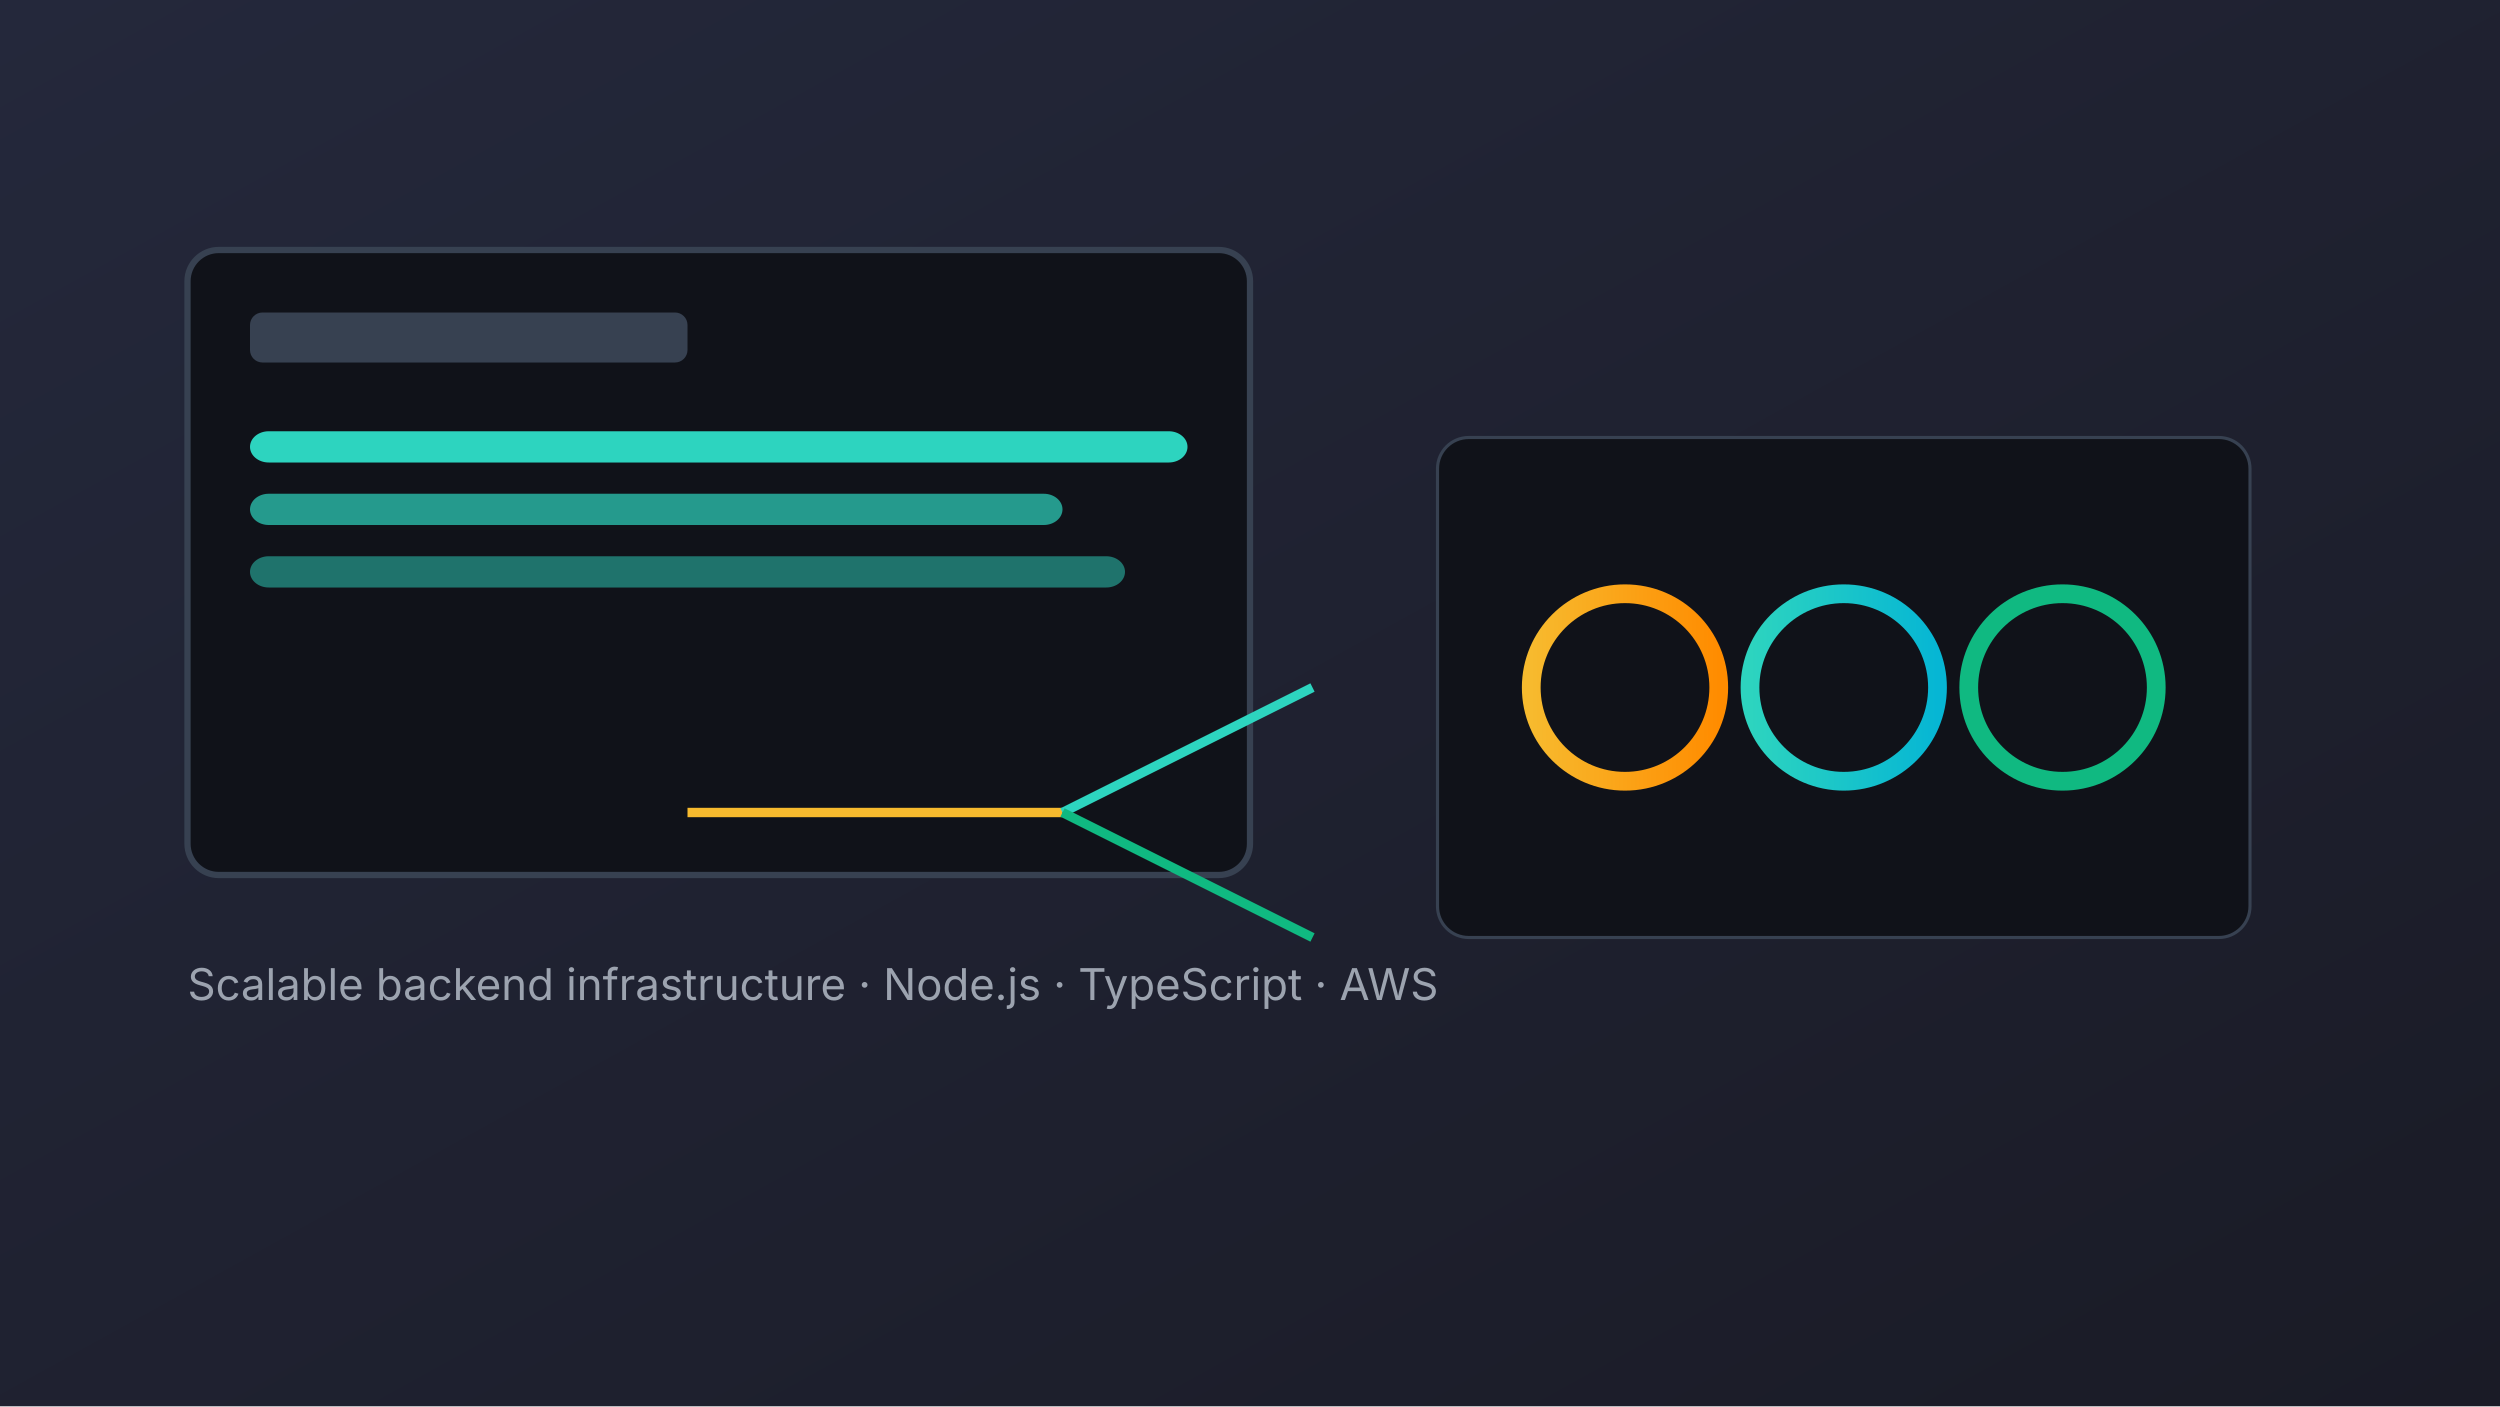
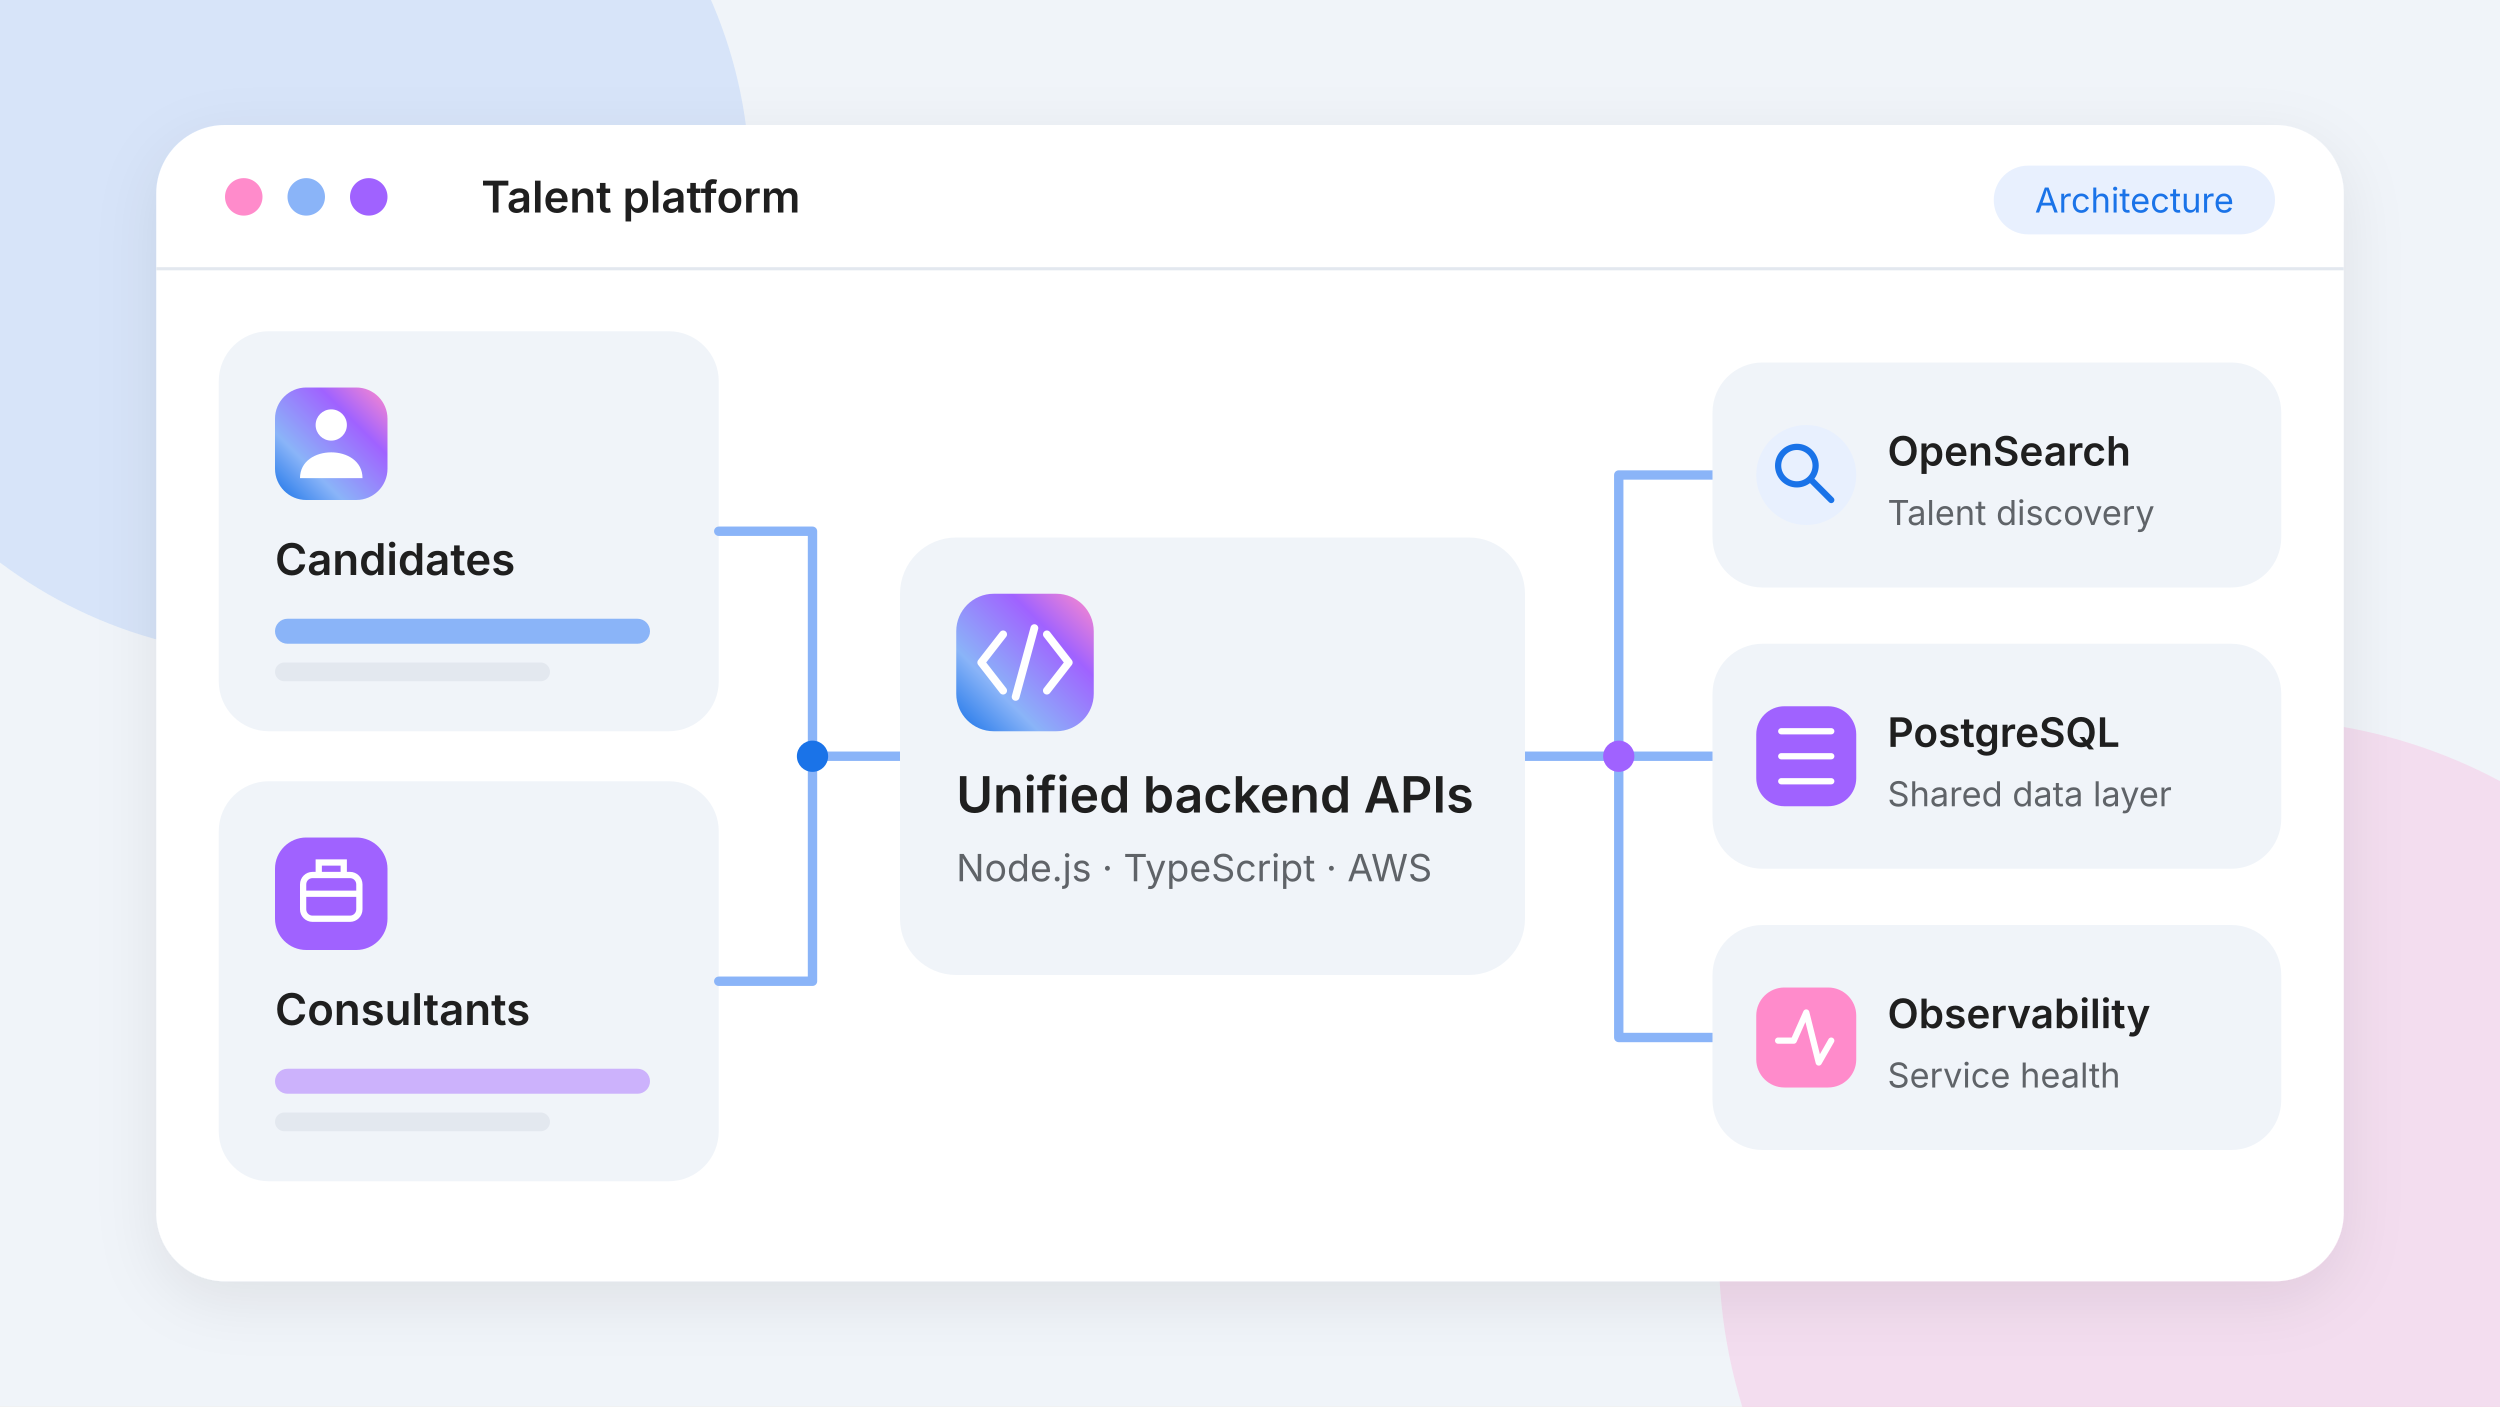
- <svg xmlns="http://www.w3.org/2000/svg" width="800" height="450" viewBox="0 0 800 450">
+ <svg xmlns="http://www.w3.org/2000/svg" viewBox="0 0 800 450" role="img" aria-label="Recruitment platform backend architecture illustration">
  <defs>
-     <linearGradient id="bg1" x1="0" x2="1" y1="0" y2="1">
-       <stop offset="0%" stop-color="#24283b" />
-       <stop offset="100%" stop-color="#1a1b26" />
+     <linearGradient id="aurora" x1="0" y1="1" x2="1" y2="0">
+       <stop offset="0" stop-color="#1A73E8" />
+       <stop offset="0.3" stop-color="#8AB4F8" />
+       <stop offset="0.7" stop-color="#A062FF" />
+       <stop offset="1" stop-color="#FF8BCB" />
    </linearGradient>
-     <linearGradient id="gold1" x1="0" x2="1" y1="0" y2="0" gradientUnits="objectBoundingBox">
-       <stop offset="0%" stop-color="#f7ba2e" />
-       <stop offset="100%" stop-color="#ff8c00" />
-     </linearGradient>
-     <linearGradient id="teal1" x1="0" x2="1" y1="0" y2="0" gradientUnits="objectBoundingBox">
-       <stop offset="0%" stop-color="#2dd4bf" />
-       <stop offset="100%" stop-color="#06b6d4" />
-     </linearGradient>
+     <filter id="shadow" x="-10%" y="-10%" width="120%" height="130%">
+       <feDropShadow dx="0" dy="6" stdDeviation="10" flood-color="#000" flood-opacity="0.08" />
+     </filter>
  </defs>
-   <rect width="100%" height="100%" fill="url(#bg1)" />
-   <g transform="translate(60,80)">
-     <rect x="0" y="0" rx="10" ry="10" width="340" height="200" fill="#101219" stroke="#374151" stroke-width="2" />
-     <rect x="20" y="20" rx="4" ry="4" width="140" height="16" fill="#374151" />
-     <rect x="20" y="58" rx="6" ry="6" width="300" height="10" fill="#2dd4bf" />
-     <rect x="20" y="78" rx="6" ry="6" width="260" height="10" fill="#2dd4bf" opacity="0.7" />
-     <rect x="20" y="98" rx="6" ry="6" width="280" height="10" fill="#2dd4bf" opacity="0.5" />
+   <rect width="800" height="450" fill="#F0F4F9" />
+   <circle cx="90" cy="60" r="150" fill="#8AB4F8" opacity="0.25" />
+   <circle cx="720" cy="400" r="170" fill="#FF8BCB" opacity="0.22" />
+   <rect x="50" y="40" width="700" height="370" rx="22" fill="#fff" filter="url(#shadow)" />
+   <line x1="50" y1="86" x2="750" y2="86" stroke="#E3E8EF" />
+   <circle cx="78" cy="63" r="6" fill="#FF8BCB" />
+   <circle cx="98" cy="63" r="6" fill="#8AB4F8" />
+   <circle cx="118" cy="63" r="6" fill="#A062FF" />
+   <text x="154" y="68" font-family="Plus Jakarta Sans, Inter, sans-serif" font-size="14" font-weight="600" fill="#1F1F1F">Talent platform</text>
+   <rect x="638" y="53" width="90" height="22" rx="11" fill="#E8F0FE" />
+   <text x="683" y="68" text-anchor="middle" font-family="Inter, sans-serif" font-size="11" fill="#1A73E8">Architecture</text>
+   <rect x="70" y="106" width="160" height="128" rx="16" fill="#F0F4F9" />
+   <rect x="88" y="124" width="36" height="36" rx="10" fill="url(#aurora)" />
+   <circle cx="106" cy="136" r="5" fill="#fff" />
+   <path d="M96 153 C96 142 116 142 116 153" fill="#fff" />
+   <text x="88" y="184" font-family="Plus Jakarta Sans, Inter, sans-serif" font-size="14" font-weight="600" fill="#1F1F1F">Candidates</text>
+   <rect x="88" y="198" width="120" height="8" rx="4" fill="#8AB4F8" />
+   <rect x="88" y="212" width="88" height="6" rx="3" fill="#E3E8EF" />
+   <rect x="70" y="250" width="160" height="128" rx="16" fill="#F0F4F9" />
+   <rect x="88" y="268" width="36" height="36" rx="10" fill="#A062FF" />
+   <rect x="97" y="280" width="18" height="14" rx="3" fill="none" stroke="#fff" stroke-width="2" />
+   <path d="M102 280 V276 H110 V280 M97 286 H115" fill="none" stroke="#fff" stroke-width="2" />
+   <text x="88" y="328" font-family="Plus Jakarta Sans, Inter, sans-serif" font-size="14" font-weight="600" fill="#1F1F1F">Consultants</text>
+   <rect x="88" y="342" width="120" height="8" rx="4" fill="#A062FF" opacity="0.45" />
+   <rect x="88" y="356" width="88" height="6" rx="3" fill="#E3E8EF" />
+   <g fill="none" stroke="#8AB4F8" stroke-width="3" stroke-linecap="round" stroke-linejoin="round">
+     <path d="M230 170 H260 V242 H288" />
+     <path d="M230 314 H260 V242" />
+     <path d="M488 242 H518 V152 H548" />
+     <path d="M518 242 H548" />
+     <path d="M518 242 V332 H548" />
  </g>
-   <g transform="translate(460,140)">
-     <rect x="0" y="0" rx="10" ry="10" width="260" height="160" fill="#101219" stroke="#374151" />
-     <circle cx="60" cy="80" r="30" fill="none" stroke="url(#gold1)" stroke-width="6" />
-     <circle cx="130" cy="80" r="30" fill="none" stroke="url(#teal1)" stroke-width="6" />
-     <circle cx="200" cy="80" r="30" fill="none" stroke="#10b981" stroke-width="6" />
-   </g>
-   <g transform="translate(220,260)">
-     <path d="M0,0 L120,0" stroke="#f7ba2e" stroke-width="3" />
-     <path d="M120,0 L200,-40" stroke="#2dd4bf" stroke-width="3" />
-     <path d="M120,0 L200,40" stroke="#10b981" stroke-width="3" />
-   </g>
-   <text x="60" y="320" fill="#9ca3af" font-size="14" font-family="Inter, Arial, sans-serif">Scalable backend infrastructure · Node.js · TypeScript · AWS</text>
+   <circle cx="260" cy="242" r="5" fill="#1A73E8" />
+   <circle cx="518" cy="242" r="5" fill="#A062FF" />
+   <rect x="288" y="172" width="200" height="140" rx="18" fill="#F0F4F9" />
+   <rect x="306" y="190" width="44" height="44" rx="12" fill="url(#aurora)" />
+   <path d="M321 203 L314 212 L321 221 M335 203 L342 212 L335 221 M331 201 L325 223" fill="none" stroke="#fff" stroke-width="2.5" stroke-linecap="round" stroke-linejoin="round" />
+   <text x="306" y="260" font-family="Plus Jakarta Sans, Inter, sans-serif" font-size="16" font-weight="600" fill="#1F1F1F">Unified backend APIs</text>
+   <text x="306" y="282" font-family="Inter, sans-serif" font-size="12" fill="#5F6368">Node.js · TypeScript · AWS</text>
+   <rect x="548" y="116" width="182" height="72" rx="16" fill="#F0F4F9" />
+   <circle cx="578" cy="152" r="16" fill="#E8F0FE" />
+   <circle cx="575" cy="149" r="6" fill="none" stroke="#1A73E8" stroke-width="2" />
+   <path d="M580 154 L586 160" stroke="#1A73E8" stroke-width="2" stroke-linecap="round" />
+   <text x="604" y="149" font-family="Inter, sans-serif" font-size="13" font-weight="600" fill="#1F1F1F">OpenSearch</text>
+   <text x="604" y="168" font-family="Inter, sans-serif" font-size="11" fill="#5F6368">Talent discovery</text>
+   <rect x="548" y="206" width="182" height="72" rx="16" fill="#F0F4F9" />
+   <rect x="562" y="226" width="32" height="32" rx="9" fill="#A062FF" />
+   <path d="M570 234 H586 M570 242 H586 M570 250 H586" stroke="#fff" stroke-width="2" stroke-linecap="round" />
+   <text x="604" y="239" font-family="Inter, sans-serif" font-size="13" font-weight="600" fill="#1F1F1F">PostgreSQL</text>
+   <text x="604" y="258" font-family="Inter, sans-serif" font-size="11" fill="#5F6368">Shared data layer</text>
+   <rect x="548" y="296" width="182" height="72" rx="16" fill="#F0F4F9" />
+   <rect x="562" y="316" width="32" height="32" rx="9" fill="#FF8BCB" />
+   <path d="M569 333 H574 L578 324 L582 340 L586 333" fill="none" stroke="#fff" stroke-width="2" stroke-linecap="round" stroke-linejoin="round" />
+   <text x="604" y="329" font-family="Inter, sans-serif" font-size="13" font-weight="600" fill="#1F1F1F">Observability</text>
+   <text x="604" y="348" font-family="Inter, sans-serif" font-size="11" fill="#5F6368">Service health</text>
</svg>
